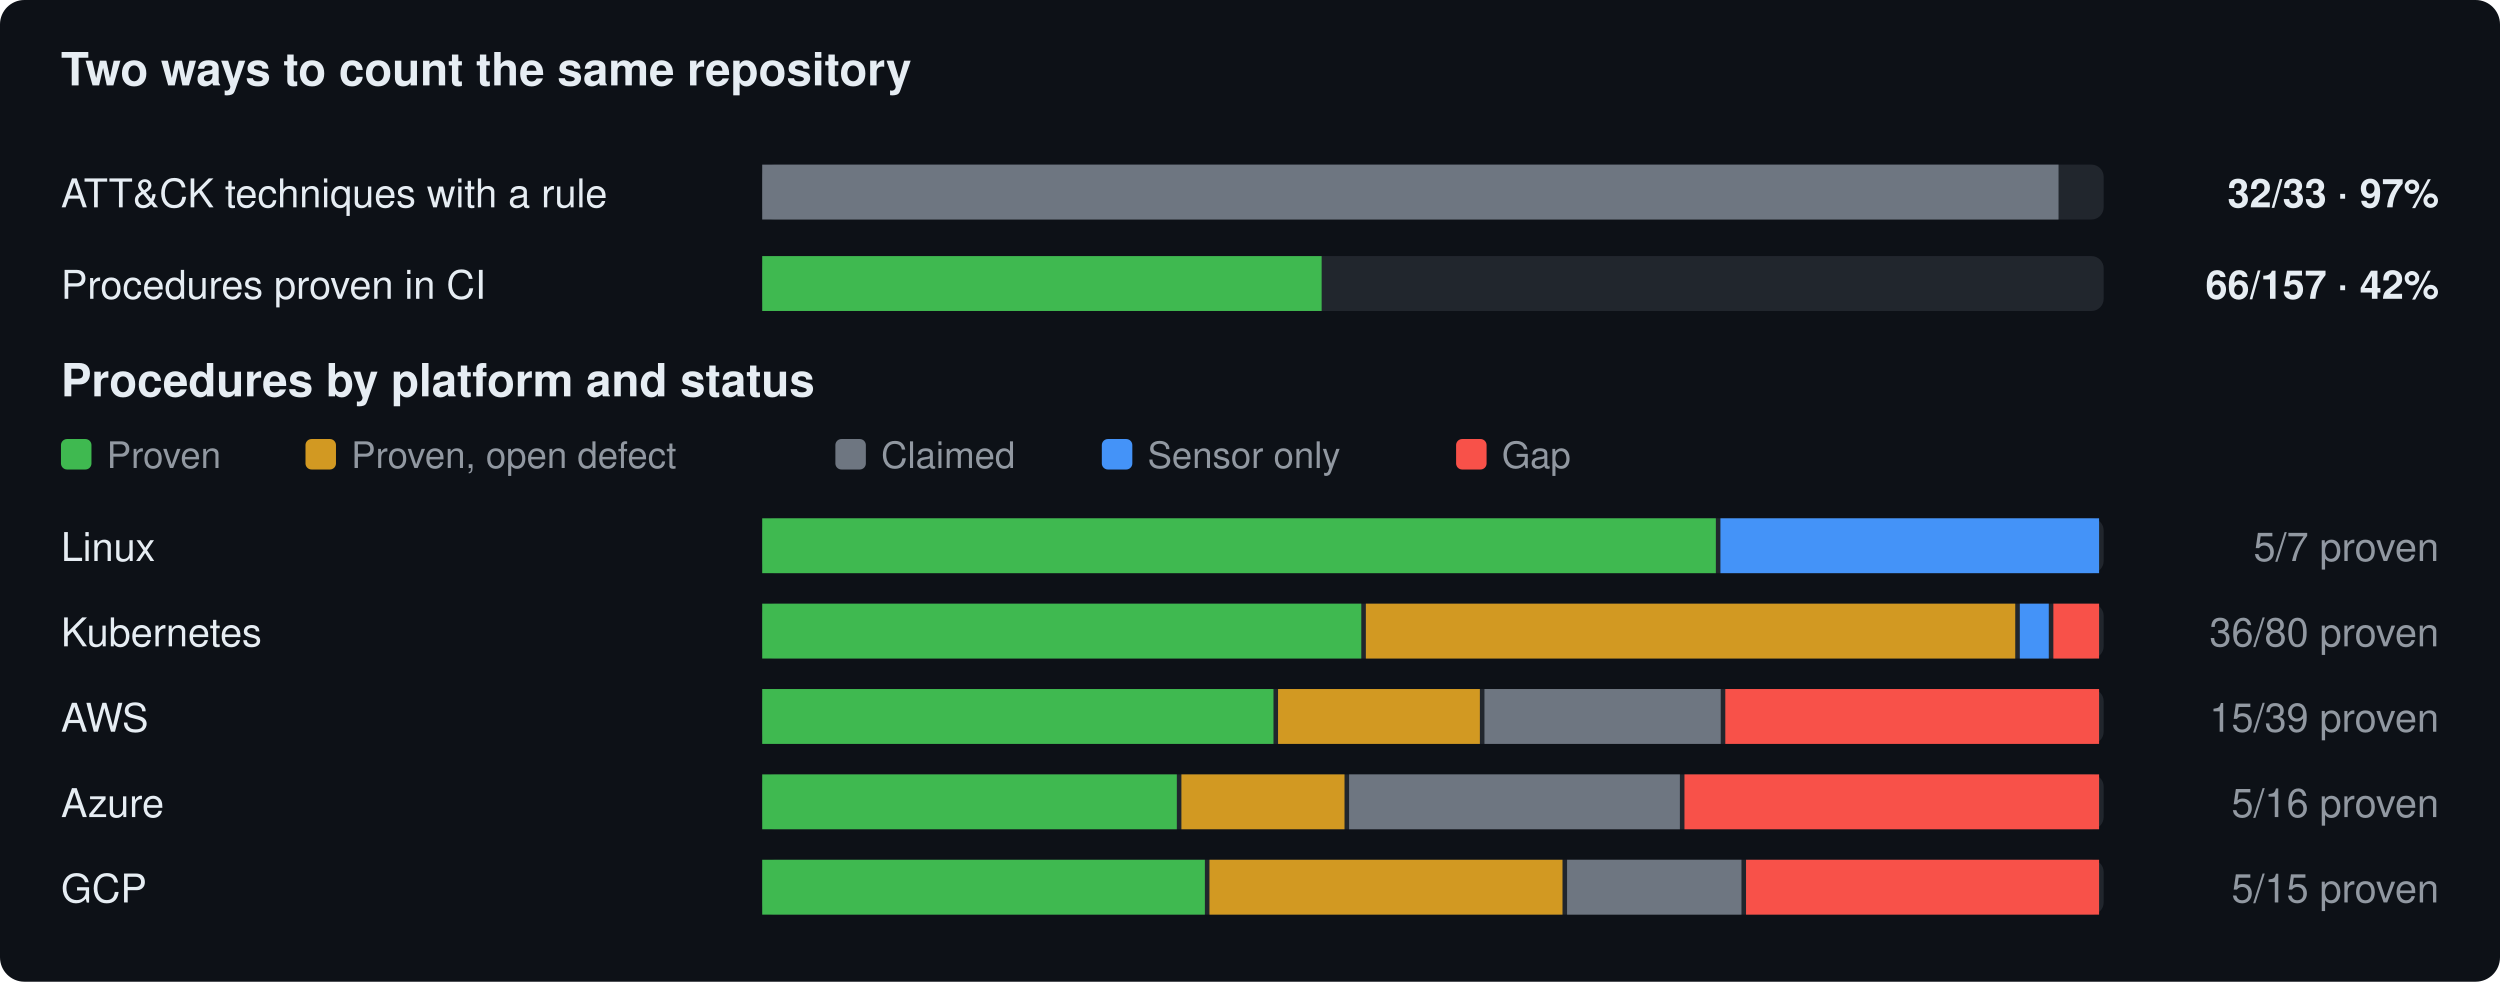
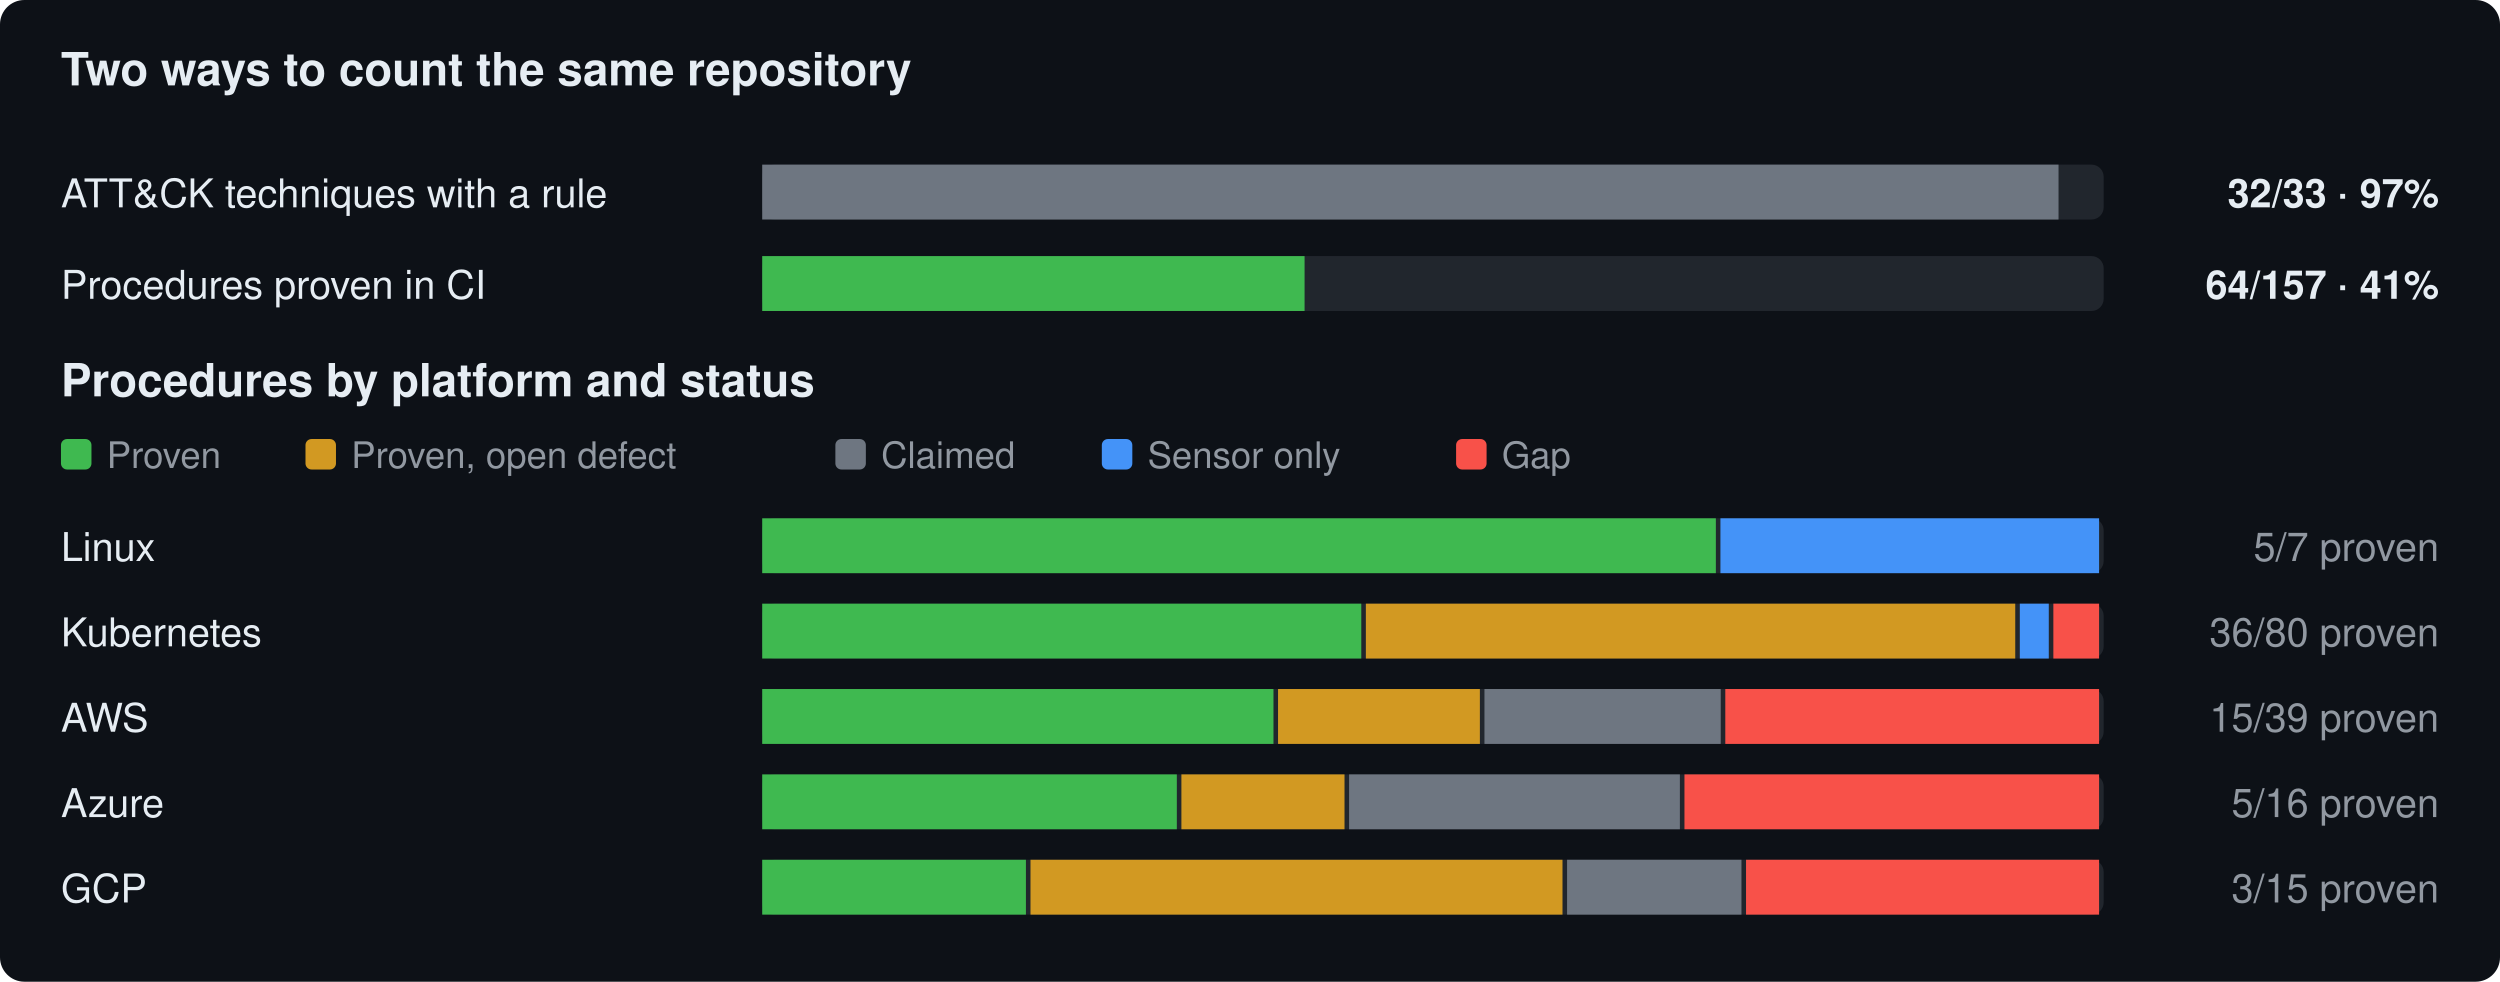
- <svg xmlns="http://www.w3.org/2000/svg" width="820" height="322" viewBox="0 0 820 322" font-family="-apple-system,BlinkMacSystemFont,'Segoe UI',Helvetica,Arial,sans-serif" role="img" aria-label="Procedure coverage: 66 of 157 procedures proven in CI">
+ <svg xmlns="http://www.w3.org/2000/svg" width="820" height="322" viewBox="0 0 820 322" font-family="-apple-system,BlinkMacSystemFont,'Segoe UI',Helvetica,Arial,sans-serif" role="img" aria-label="Procedure coverage: 64 of 157 procedures proven in CI">
  <rect width="820" height="322" rx="8" fill="#0d1117" />
  <text x="20" y="28" fill="#e6edf3" font-size="15" font-weight="600" text-anchor="start">Two ways to count the same repository</text>
  <text x="20" y="68" fill="#e6edf3" font-size="13" font-weight="400" text-anchor="start">ATT&amp;CK techniques with a rule</text>
  <rect x="250" y="54" width="440" height="18" rx="4" fill="#21262d" />
  <rect x="250.0" y="54" width="425.2" height="18" fill="#6e7681" />
  <text x="800" y="68" fill="#e6edf3" font-size="13" font-weight="600" text-anchor="end">32/33 · 97%</text>
  <text x="20" y="98" fill="#e6edf3" font-size="13" font-weight="400" text-anchor="start">Procedures proven in CI</text>
  <rect x="250" y="84" width="440" height="18" rx="4" fill="#21262d" />
-   <rect x="250.0" y="84" width="183.5" height="18" fill="#3fb950" />
-   <text x="800" y="98" fill="#e6edf3" font-size="13" font-weight="600" text-anchor="end">66/157 · 42%</text>
+   <rect x="250.0" y="84" width="177.9" height="18" fill="#3fb950" />
+   <text x="800" y="98" fill="#e6edf3" font-size="13" font-weight="600" text-anchor="end">64/157 · 41%</text>
  <text x="20" y="130" fill="#e6edf3" font-size="15" font-weight="600" text-anchor="start">Procedures by platform and status</text>
  <rect x="20" y="144" width="10" height="10" rx="2" fill="#3fb950" />
  <text x="35" y="153.5" fill="#9198a1" font-size="12" font-weight="400" text-anchor="start">Proven</text>
  <rect x="100.2" y="144" width="10" height="10" rx="2" fill="#d29922" />
  <text x="115.2" y="153.5" fill="#9198a1" font-size="12" font-weight="400" text-anchor="start">Proven, open defect</text>
  <rect x="274.0" y="144" width="10" height="10" rx="2" fill="#6e7681" />
  <text x="289.0" y="153.5" fill="#9198a1" font-size="12" font-weight="400" text-anchor="start">Claimed</text>
  <rect x="361.4" y="144" width="10" height="10" rx="2" fill="#4493f8" />
  <text x="376.4" y="153.5" fill="#9198a1" font-size="12" font-weight="400" text-anchor="start">Sensor only</text>
  <rect x="477.6" y="144" width="10" height="10" rx="2" fill="#f85149" />
  <text x="492.6" y="153.5" fill="#9198a1" font-size="12" font-weight="400" text-anchor="start">Gap</text>
  <text x="20" y="184" fill="#e6edf3" font-size="13" font-weight="400" text-anchor="start">Linux</text>
  <rect x="250" y="170" width="440" height="18" rx="4" fill="#21262d" />
  <rect x="250.0" y="170" width="312.8" height="18" fill="#3fb950" />
  <rect x="564.3" y="170" width="124.2" height="18" fill="#4493f8" />
  <text x="800" y="184" fill="#9198a1" font-size="13" font-weight="400" text-anchor="end">5/7 proven</text>
  <text x="20" y="212" fill="#e6edf3" font-size="13" font-weight="400" text-anchor="start">Kubernetes</text>
  <rect x="250" y="198" width="440" height="18" rx="4" fill="#21262d" />
  <rect x="250.0" y="198" width="196.5" height="18" fill="#3fb950" />
  <rect x="448.0" y="198" width="213.0" height="18" fill="#d29922" />
  <rect x="662.5" y="198" width="9.5" height="18" fill="#4493f8" />
  <rect x="673.5" y="198" width="15.0" height="18" fill="#f85149" />
  <text x="800" y="212" fill="#9198a1" font-size="13" font-weight="400" text-anchor="end">36/80 proven</text>
  <text x="20" y="240" fill="#e6edf3" font-size="13" font-weight="400" text-anchor="start">AWS</text>
  <rect x="250" y="226" width="440" height="18" rx="4" fill="#21262d" />
  <rect x="250.0" y="226" width="167.7" height="18" fill="#3fb950" />
  <rect x="419.2" y="226" width="66.2" height="18" fill="#d29922" />
  <rect x="486.9" y="226" width="77.5" height="18" fill="#6e7681" />
  <rect x="565.9" y="226" width="122.6" height="18" fill="#f85149" />
  <text x="800" y="240" fill="#9198a1" font-size="13" font-weight="400" text-anchor="end">15/39 proven</text>
  <text x="20" y="268" fill="#e6edf3" font-size="13" font-weight="400" text-anchor="start">Azure</text>
  <rect x="250" y="254" width="440" height="18" rx="4" fill="#21262d" />
  <rect x="250.0" y="254" width="136.0" height="18" fill="#3fb950" />
  <rect x="387.5" y="254" width="53.5" height="18" fill="#d29922" />
  <rect x="442.5" y="254" width="108.5" height="18" fill="#6e7681" />
  <rect x="552.5" y="254" width="136.0" height="18" fill="#f85149" />
  <text x="800" y="268" fill="#9198a1" font-size="13" font-weight="400" text-anchor="end">5/16 proven</text>
  <text x="20" y="296" fill="#e6edf3" font-size="13" font-weight="400" text-anchor="start">GCP</text>
  <rect x="250" y="282" width="440" height="18" rx="4" fill="#21262d" />
-   <rect x="250.0" y="282" width="145.2" height="18" fill="#3fb950" />
-   <rect x="396.7" y="282" width="115.8" height="18" fill="#d29922" />
+   <rect x="250.0" y="282" width="86.5" height="18" fill="#3fb950" />
+   <rect x="338.0" y="282" width="174.5" height="18" fill="#d29922" />
  <rect x="514.0" y="282" width="57.2" height="18" fill="#6e7681" />
  <rect x="572.7" y="282" width="115.8" height="18" fill="#f85149" />
-   <text x="800" y="296" fill="#9198a1" font-size="13" font-weight="400" text-anchor="end">5/15 proven</text>
+   <text x="800" y="296" fill="#9198a1" font-size="13" font-weight="400" text-anchor="end">3/15 proven</text>
</svg>
